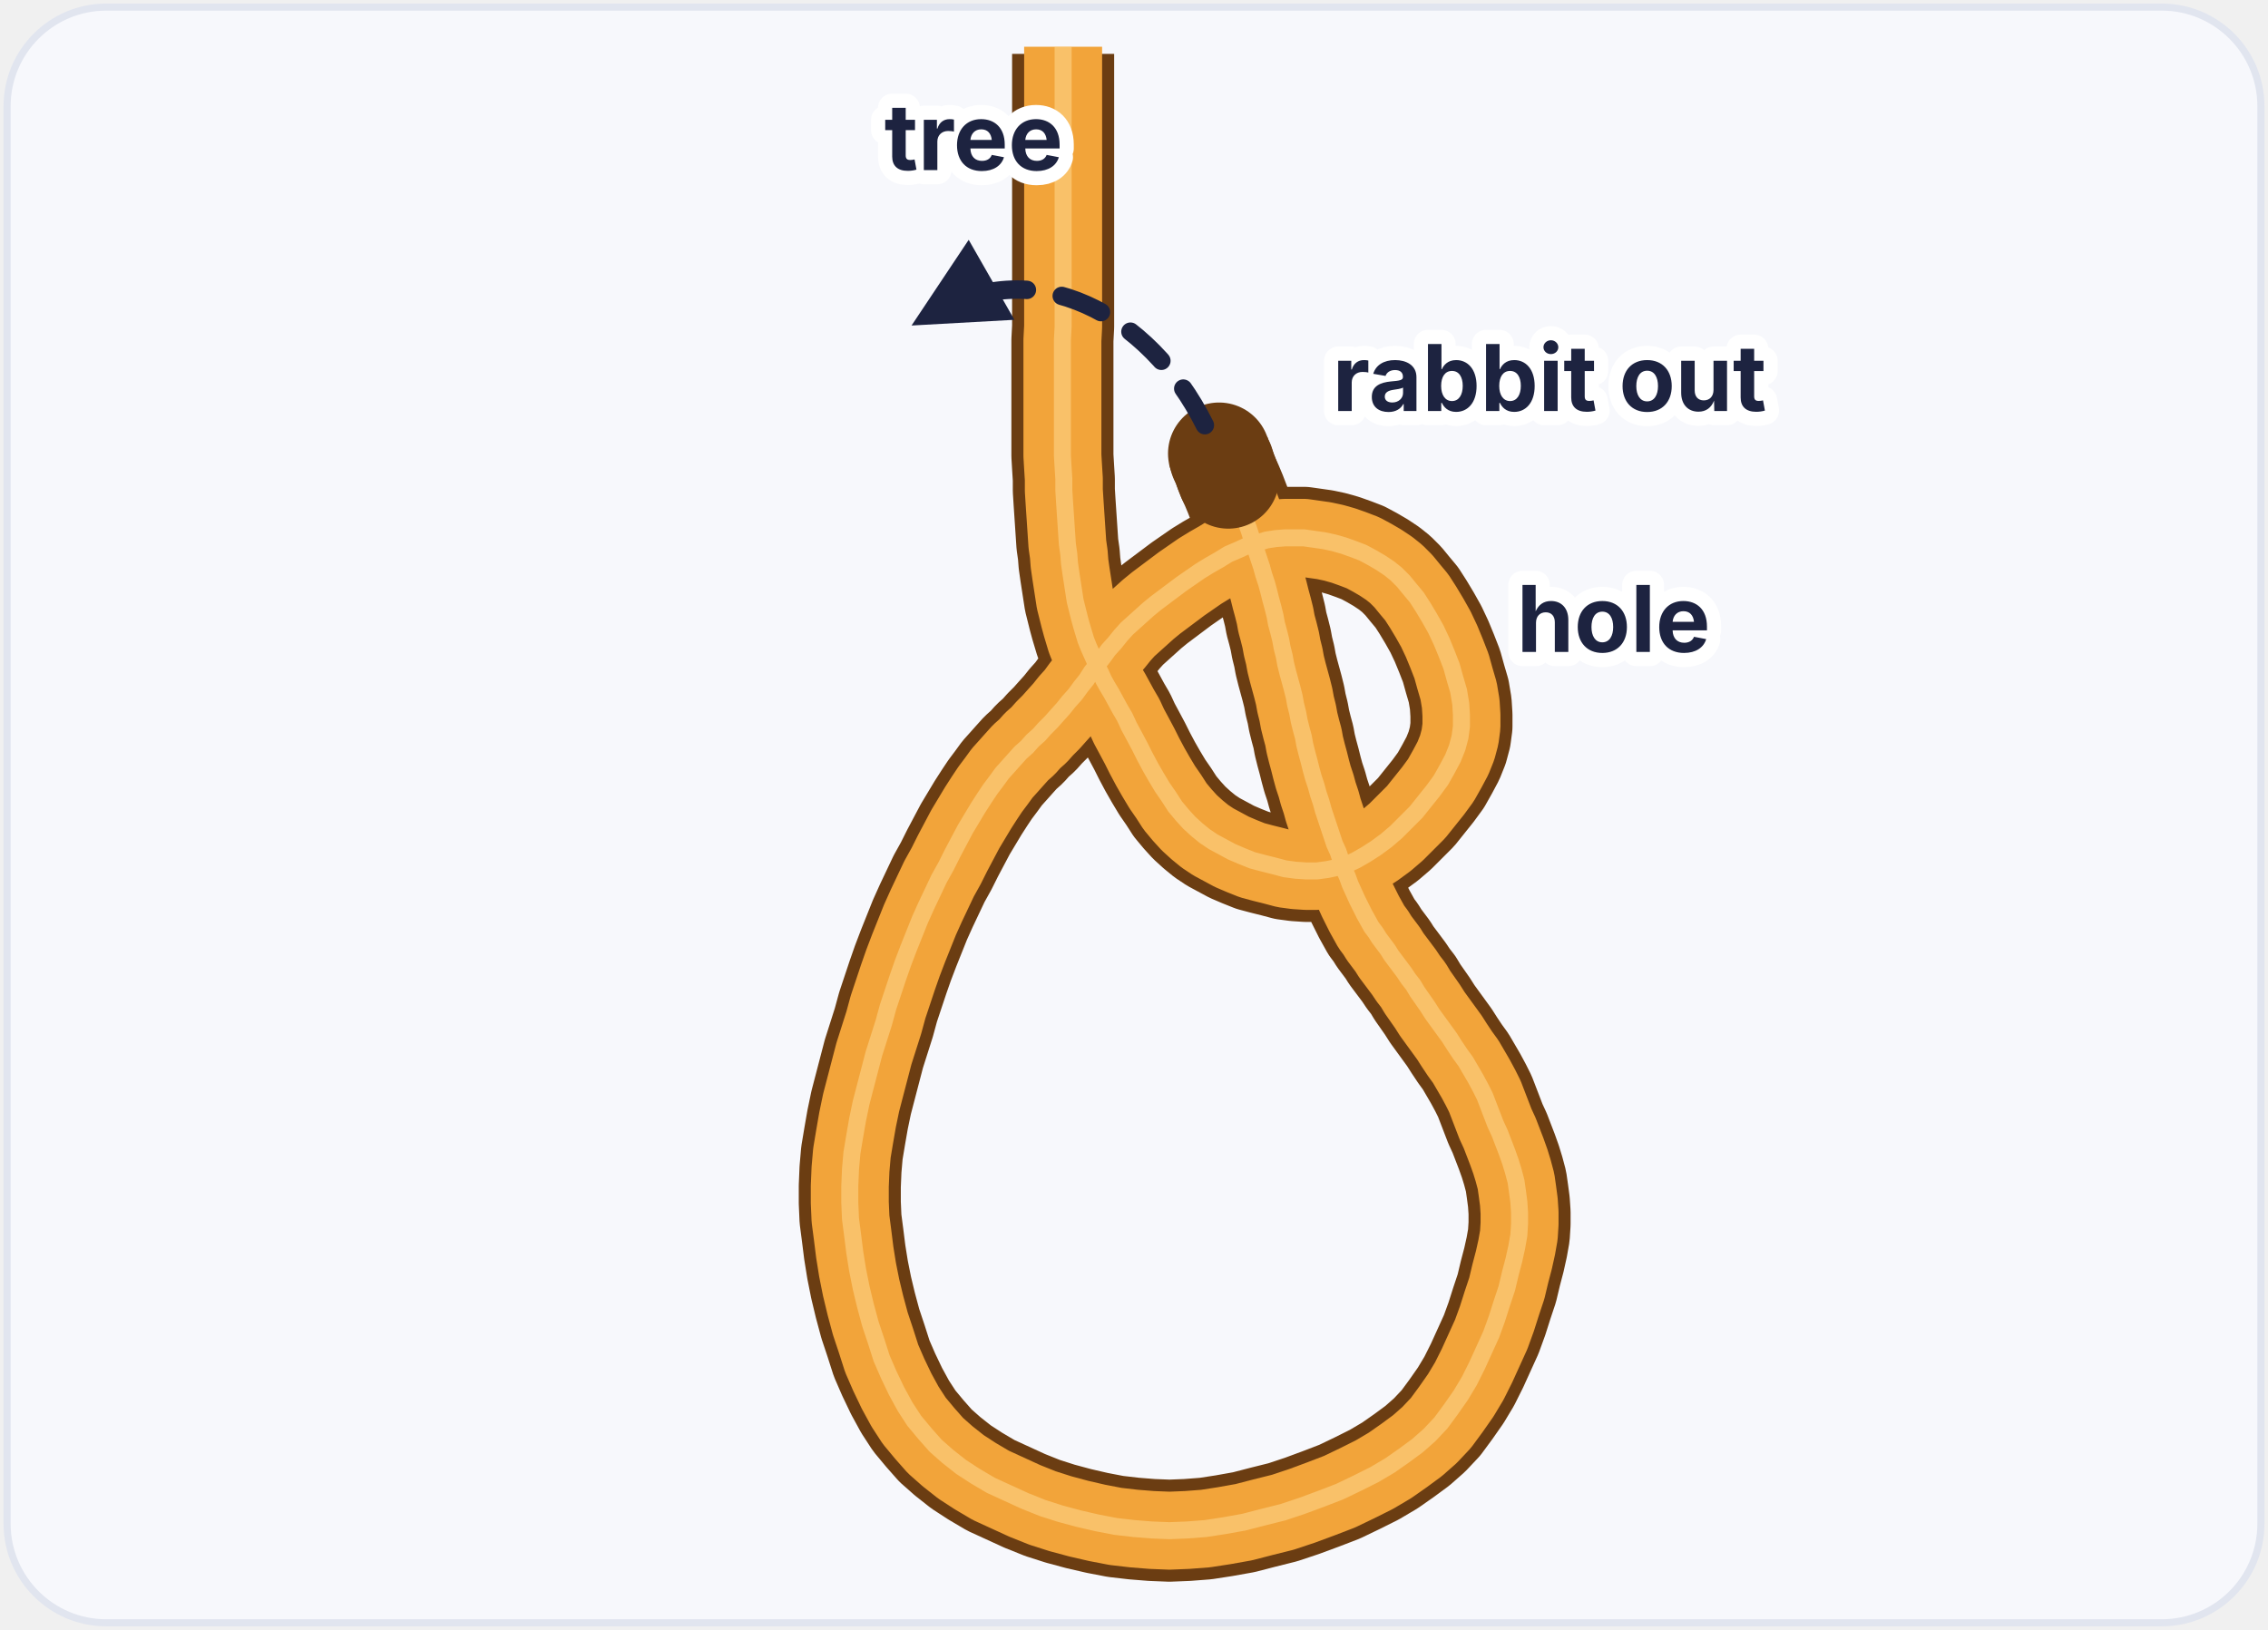
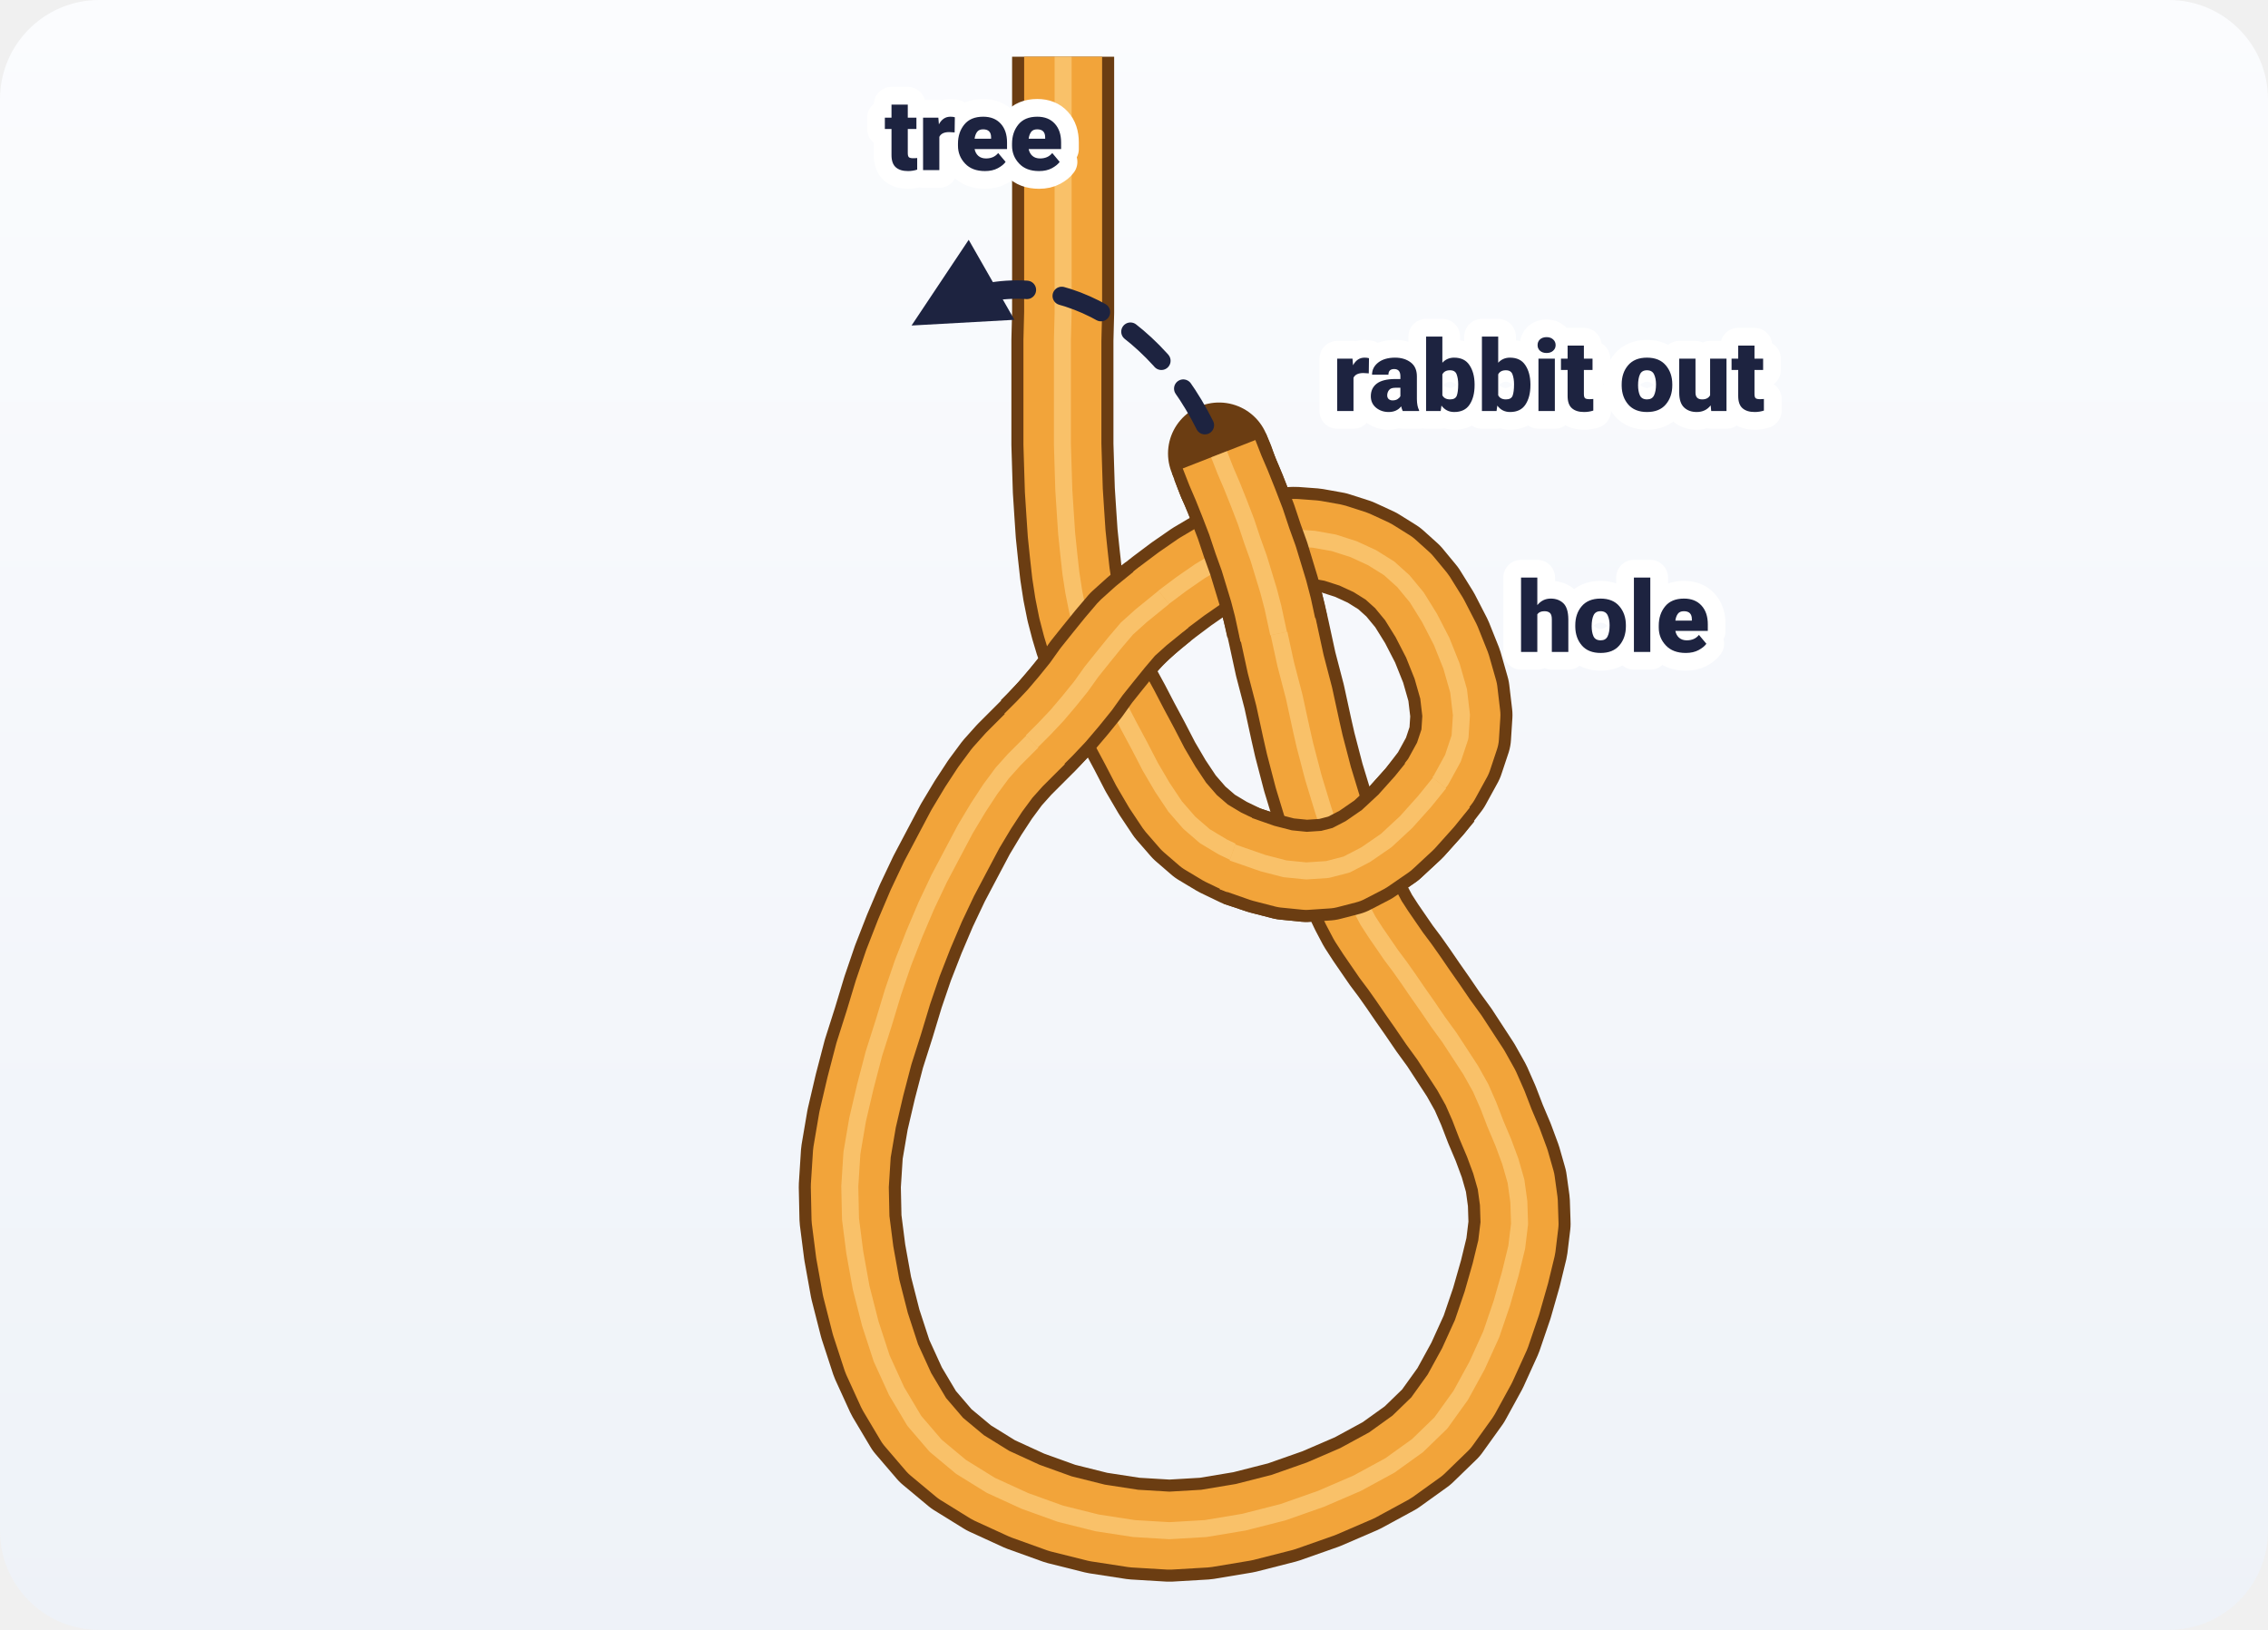
<svg xmlns="http://www.w3.org/2000/svg" viewBox="0 0 320 230" role="img" aria-label="Bowline step 2: the end comes up through the hole from underneath">
  <defs>
    <marker id="ah" viewBox="0 0 10 10" refX="7" refY="5" markerWidth="5" markerHeight="5" orient="auto-start-reverse">
      <path d="M0 0 L10 5 L0 10 z" fill="#1d2340" />
    </marker>
-     <style>.lb{font:700 13px system-ui,-apple-system,sans-serif;fill:#1d2340;paint-order:stroke;stroke:#fff;stroke-width:4px;stroke-linejoin:round}</style>
+     <style>.lb{font:800 14px system-ui,-apple-system,"Segoe UI",Roboto,sans-serif;fill:#1d2340;paint-order:stroke;stroke:#fff;stroke-width:5px;stroke-linejoin:round}</style>
+     <linearGradient id="bg" x1="0" y1="0" x2="0" y2="1">
+       <stop offset="0" stop-color="#fbfcfe" />
+       <stop offset="1" stop-color="#eef2f8" />
+     </linearGradient>
  </defs>
-   <rect x="1" y="1" width="318" height="228" rx="14" fill="#f7f8fc" stroke="#e1e5ef" />
+   <rect x="0" y="0" width="320" height="230" rx="14" fill="url(#bg)" />
  <g stroke-linecap="butt" stroke-linejoin="round" fill="none">
-     <path d="M150.0 7.6 150.0 9.3 150.0 10.9 150.0 12.8 150.0 15.0 150.0 17.3 150.0 19.8 150.0 22.4 150.0 25.0 150.0 27.7 150.0 30.4 150.0 33.0 150.0 35.5 150.0 37.8 150.0 40.0 150.0 42.1 150.0 44.1 150.0 46.1 149.9 48.0 149.9 50.0 149.9 51.9 149.9 53.8 149.9 55.6 149.9 57.4 149.9 59.2 149.9 60.9 149.9 62.7 149.9 64.3 150.0 66.0 150.1 67.6 150.1 69.2 150.2 70.8 150.3 72.3 150.4 73.8 150.5 75.3 150.6 76.8 150.8 78.2 150.9 79.5 151.1 80.9 151.3 82.2 151.5 83.5 151.7 84.8 152.0 86.0 152.3 87.2 152.6 88.3 152.9 89.3 153.2 90.3 153.6 91.3 154.0 92.2 154.4 93.1 154.8 94.0 155.3 95.0 155.7 95.9 156.2 96.8 156.8 97.8 157.4 98.9 158.0 100.0 158.7 101.2 159.3 102.5 160.0 103.8 160.8 105.3 161.5 106.7 162.3 108.2 163.1 109.6 164.0 111.1 164.9 112.4 165.8 113.8 166.8 115.0 167.8 116.1 168.9 117.1 170.0 118.0 171.2 118.8 172.5 119.5 173.8 120.2 175.2 120.8 176.7 121.4 178.2 121.8 179.8 122.2 181.3 122.6 182.8 122.8 184.3 122.9 185.8 122.9 187.3 122.7 188.7 122.4 190.0 122.0 191.3 121.4 192.7 120.6 194.1 119.7 195.6 118.6 197.0 117.4 198.4 116.0 199.8 114.6 201.0 113.1 202.2 111.6 203.3 110.1 204.2 108.5 205.0 107.0 205.6 105.5 206.0 104.0 206.2 102.5 206.2 100.9 206.1 99.3 205.8 97.5 205.3 95.8 204.8 94.0 204.1 92.2 203.4 90.5 202.6 88.8 201.7 87.2 200.8 85.7 199.9 84.3 198.9 83.1 198.0 82.0 197.0 81.0 196.0 80.2 194.8 79.4 193.6 78.7 192.3 78.0 191.0 77.5 189.6 77.0 188.2 76.6 186.8 76.3 185.4 76.1 184.0 75.9 182.7 75.9 181.3 75.9 180.0 76.0 178.7 76.2 177.4 76.6 176.0 77.0 174.7 77.6 173.3 78.2 172.0 79.0 170.6 79.8 169.3 80.6 168.0 81.5 166.7 82.4 165.5 83.3 164.3 84.2 163.1 85.1 162.0 86.0 161.0 86.9 160.0 87.8 159.0 88.7 158.1 89.7 157.3 90.7 156.4 91.7 155.6 92.8 154.8 93.8 154.0 94.8 153.3 95.9 152.5 96.9 151.7 98.0 150.8 99.0 150.0 100.0 149.1 101.0 148.3 101.9 147.4 102.8 146.6 103.7 145.7 104.5 144.9 105.4 144.0 106.2 143.1 107.2 142.3 108.1 141.4 109.1 140.6 110.2 139.7 111.4 138.9 112.6 138.0 114.0 137.1 115.5 136.2 117.0 135.3 118.7 134.4 120.4 133.5 122.2 132.5 124.0 131.6 125.9 130.7 127.8 129.8 129.8 129.0 131.8 128.2 133.8 127.4 135.9 126.7 137.9 126.0 140.0 125.3 142.1 124.7 144.3 124.0 146.5 123.3 148.7 122.7 151.0 122.1 153.3 121.5 155.6 121.0 158.0 120.6 160.3 120.2 162.7 120.0 165.0 119.9 167.4 119.9 169.7 120.0 172.0 120.3 174.3 120.6 176.7 121.0 179.2 121.5 181.7 122.1 184.2 122.8 186.8 123.6 189.2 124.4 191.7 125.4 194.0 126.5 196.3 127.7 198.5 129.0 200.5 130.5 202.3 132.0 204.0 133.7 205.5 135.6 207.0 137.6 208.3 139.8 209.6 142.2 210.7 144.6 211.8 147.1 212.8 149.6 213.6 152.2 214.3 154.8 214.9 157.4 215.4 160.0 215.7 162.5 215.9 165.0 216.0 167.5 215.9 170.1 215.7 172.7 215.3 175.5 214.8 178.2 214.1 181.0 213.4 183.7 212.5 186.4 211.5 189.0 210.5 191.5 209.3 193.9 208.1 196.1 206.8 198.1 205.4 200.0 204.0 201.7 202.5 203.3 200.8 204.7 198.9 206.1 196.9 207.3 194.9 208.4 192.7 209.4 190.5 210.4 188.3 211.2 186.1 211.9 183.9 212.6 181.8 213.1 179.7 213.6 177.8 214.0 176.0 214.3 174.3 214.4 172.7 214.4 171.1 214.3 169.6 214.1 168.1 213.9 166.7 213.5 165.2 213.1 163.9 212.6 162.5 212.1 161.2 211.6 159.9 211.0 158.6 210.5 157.3 210.0 156.0 209.5 154.7 208.9 153.5 208.2 152.2 207.5 151.0 206.8 149.8 206.0 148.7 205.2 147.5 204.5 146.4 203.7 145.3 202.9 144.2 202.1 143.1 201.4 142.0 200.7 141.0 200.0 140.0 199.4 139.0 198.7 138.1 198.1 137.2 197.5 136.4 196.9 135.6 196.3 134.8 195.8 134.0 195.2 133.2 194.6 132.4 194.1 131.6 193.5 130.8 193.0 129.9 192.5 129.0 192.0 128.0 191.5 127.0 191.0 125.9 190.5 124.8 190.1 123.7 189.6 122.6 189.2 121.4 188.8 120.2 188.3 119.1 187.9 117.9 187.5 116.7 187.1 115.5 186.7 114.3 186.4 113.2 186.0 112.0 185.7 110.9 185.3 109.7 185.0 108.6 184.7 107.4 184.4 106.3 184.1 105.1 183.9 104.0 183.6 102.9 183.3 101.7 183.1 100.6 182.8 99.4 182.6 98.3 182.3 97.1 182.0 96.0 181.7 94.9 181.4 93.7 181.2 92.6 180.9 91.4 180.7 90.3 180.4 89.1 180.1 88.0 179.9 86.9 179.6 85.7 179.3 84.6 179.0 83.4 178.7 82.3 178.3 81.1 178.0 80.0 177.6 78.8 177.2 77.6 176.7 76.3 176.3 75.0 175.8 73.6 175.3 72.3 174.8 71.0 174.3 69.7 173.8 68.5 173.3 67.4 172.9 66.4 172.6 65.4 172.2 64.7 171.9 63.6" stroke="#6b3d12" stroke-width="14.4" />
+     <path d="M150.0 8.0 150.0 10.9 150.0 15.0 150.0 19.8 150.0 25.0 150.0 30.4 150.0 35.5 150.0 40.0 150.0 44.1 149.9 48.0 149.9 51.9 149.9 55.6 149.9 59.2 149.9 62.7 150.0 66.0 150.1 69.2 150.3 72.3 150.5 75.3 150.8 78.2 151.1 80.9 151.5 83.5 152.0 86.0 152.6 88.3 153.2 90.3 154.0 92.2 154.8 94.0 155.7 95.9 156.8 97.8 158.0 100.0 159.3 102.5 160.8 105.3 162.3 108.2 164.0 111.1 165.8 113.8 167.8 116.1 170.0 118.0 172.5 119.5 175.2 120.8 178.2 121.8 181.3 122.6 184.3 122.9 187.3 122.7 190.0 122.0 192.7 120.6 195.6 118.6 198.4 116.0 201.0 113.1 203.3 110.1 205.0 107.0 206.0 104.0 206.2 100.9 205.8 97.5 204.8 94.0 203.4 90.5 201.7 87.2 199.9 84.3 198.0 82.0 196.0 80.2 193.6 78.7 191.0 77.5 188.2 76.6 185.4 76.1 182.7 75.9 180.0 76.0 177.4 76.6 174.7 77.6 172.0 79.0 169.3 80.6 166.7 82.4 164.3 84.2 162.0 86.0 160.0 87.8 158.1 89.7 156.4 91.7 154.8 93.8 153.3 95.9 151.7 98.0 150.0 100.0 148.3 101.9 146.6 103.7 144.9 105.4 143.1 107.2 141.4 109.1 139.7 111.4 138.0 114.0 136.2 117.0 134.4 120.4 132.5 124.0 130.7 127.8 129.0 131.8 127.4 135.9 126.0 140.0 124.7 144.3 123.3 148.7 122.1 153.3 121.0 158.0 120.2 162.7 119.9 167.4 120.0 172.0 120.6 176.7 121.5 181.7 122.8 186.8 124.4 191.7 126.5 196.3 129.0 200.5 132.0 204.0 135.6 207.0 139.8 209.6 144.6 211.8 149.6 213.6 154.8 214.9 160.0 215.7 165.0 216.0 170.1 215.7 175.5 214.8 181.0 213.4 186.4 211.5 191.5 209.3 196.1 206.8 200.0 204.0 203.3 200.8 206.1 196.9 208.4 192.7 210.4 188.3 211.9 183.9 213.1 179.7 214.0 176.0 214.4 172.7 214.3 169.6 213.9 166.7 213.1 163.9 212.1 161.2 211.0 158.6 210.0 156.0 208.9 153.5 207.5 151.0 206.0 148.7 204.5 146.4 202.9 144.2 201.4 142.0 200.0 140.0 198.7 138.1 197.5 136.4 196.3 134.8 195.2 133.2 194.1 131.6 193.0 129.9 192.0 128.0 191.0 125.9 190.1 123.7 189.2 121.4 188.3 119.1 187.5 116.7 186.7 114.3 186.0 112.0 185.3 109.7 184.7 107.4 184.1 105.1 183.6 102.9 183.1 100.6 182.6 98.3 182.0 96.0 181.4 93.7 180.9 91.4 180.4 89.1 179.9 86.9 179.3 84.6 178.7 82.3 178.0 80.0 177.2 77.6 176.3 75.0 175.3 72.3 174.3 69.7 173.3 67.4 172.6 65.4 172.0 64.0" stroke="#6b3d12" stroke-width="14.4" />
    <defs>
-       <path id="r0" d="M150.0 6.6 150.0 9.3 150.0 10.9 150.0 12.8 150.0 15.0 150.0 17.3 150.0 19.8 150.0 22.4 150.0 25.0 150.0 27.7 150.0 30.4 150.0 33.0 150.0 35.5 150.0 37.8 150.0 40.0 150.0 42.1 150.0 44.1 150.0 46.1 149.9 48.0 149.9 50.0 149.9 51.9 149.9 53.8 149.9 55.6 149.9 57.4 149.9 59.2 149.9 60.9 149.9 62.7 149.9 64.3 150.0 66.0 150.1 67.6 150.1 69.2 150.2 70.8 150.3 72.3 150.4 73.8 150.5 75.3 150.6 76.8 150.8 78.2 150.9 79.5 151.1 80.9 151.3 82.2 151.5 83.5 151.7 84.8 152.0 86.0 152.3 87.2 152.6 88.3 152.9 89.3 153.2 90.3 153.6 91.3 154.0 92.2 154.4 93.1 154.8 94.0 155.3 95.0 155.7 95.9 156.2 96.8 156.8 97.8 157.4 98.9 158.0 100.0 158.7 101.2 159.3 102.5 160.0 103.8 160.8 105.3 161.5 106.7 162.3 108.2 163.1 109.6 164.0 111.1 164.9 112.4 165.8 113.8 166.8 115.0 167.8 116.1 168.9 117.1 170.0 118.0 171.2 118.8 172.5 119.5 173.8 120.2 175.2 120.8 176.7 121.4 178.2 121.8 179.8 122.2 181.3 122.6 182.8 122.8 184.3 122.9 185.8 122.9 187.3 122.7 188.7 122.4 190.0 122.0 191.3 121.4 192.7 120.6 194.1 119.7 195.6 118.6 197.0 117.4 198.4 116.0 199.8 114.6 201.0 113.1 202.2 111.6 203.3 110.1 204.2 108.5 205.0 107.0 205.6 105.5 206.0 104.0 206.2 102.5 206.2 100.9 206.1 99.3 205.8 97.5 205.3 95.8 204.8 94.0 204.1 92.2 203.4 90.5 202.6 88.8 201.7 87.2 200.8 85.7 199.9 84.3 198.9 83.1 198.0 82.0 197.0 81.0 196.0 80.2 194.8 79.4 193.6 78.7 192.3 78.0 191.0 77.5 189.6 77.0 188.2 76.6 186.8 76.3 185.4 76.1 184.0 75.9 182.7 75.9 181.3 75.9 180.0 76.0 178.7 76.2 177.4 76.6 176.0 77.0 174.7 77.6 173.3 78.2 172.0 79.0 170.6 79.8 169.3 80.6 168.0 81.5 166.7 82.4 165.5 83.3 164.3 84.2 163.1 85.1 162.0 86.0 161.0 86.9 160.0 87.8 159.0 88.7 158.1 89.7 157.3 90.7 156.4 91.7 155.6 92.8 154.8 93.8 154.0 94.8 153.3 95.9 152.5 96.9 151.7 98.0 150.8 99.0 150.0 100.0 149.1 101.0 148.3 101.9 147.4 102.8 146.6 103.7 145.7 104.5 144.9 105.4 144.0 106.2 143.1 107.2 142.3 108.1 141.4 109.1 140.6 110.2 139.7 111.4 138.9 112.6 138.0 114.0 137.1 115.5 136.2 117.0 135.3 118.7 134.4 120.4 133.5 122.2 132.5 124.0 131.6 125.9 130.7 127.8 129.8 129.8 129.0 131.8 128.2 133.8 127.4 135.9 126.7 137.9 126.0 140.0 125.3 142.1 124.7 144.3 124.0 146.5 123.3 148.7 122.7 151.0 122.1 153.3 121.5 155.6 121.0 158.0 120.6 160.3 120.2 162.7 120.0 165.0 119.9 167.4 119.9 169.7 120.0 172.0 120.3 174.3 120.6 176.7 121.0 179.2 121.5 181.7 122.1 184.2 122.8 186.8 123.6 189.2 124.4 191.7 125.4 194.0 126.5 196.3 127.7 198.5 129.0 200.5 130.5 202.3 132.0 204.0 133.7 205.5 135.6 207.0 137.6 208.3 139.8 209.6 142.2 210.7 144.6 211.8 147.1 212.8 149.6 213.6 152.2 214.3 154.8 214.9 157.4 215.4 160.0 215.7 162.5 215.9 165.0 216.0 167.5 215.9 170.1 215.7 172.7 215.3 175.5 214.8 178.2 214.1 181.0 213.4 183.7 212.5 186.4 211.5 189.0 210.5 191.5 209.3 193.9 208.1 196.1 206.8 198.1 205.4 200.0 204.0 201.7 202.5 203.3 200.8 204.7 198.9 206.1 196.9 207.3 194.9 208.4 192.7 209.4 190.5 210.4 188.3 211.2 186.1 211.9 183.9 212.6 181.8 213.1 179.7 213.6 177.8 214.0 176.0 214.3 174.3 214.4 172.7 214.4 171.1 214.3 169.6 214.1 168.1 213.9 166.7 213.5 165.2 213.1 163.9 212.6 162.5 212.1 161.2 211.6 159.9 211.0 158.6 210.5 157.3 210.0 156.0 209.5 154.7 208.9 153.5 208.2 152.2 207.5 151.0 206.8 149.8 206.0 148.7 205.2 147.5 204.5 146.4 203.7 145.3 202.9 144.2 202.1 143.1 201.4 142.0 200.7 141.0 200.0 140.0 199.4 139.0 198.7 138.1 198.1 137.2 197.5 136.4 196.9 135.6 196.3 134.8 195.8 134.0 195.2 133.2 194.6 132.4 194.1 131.6 193.5 130.8 193.0 129.9 192.5 129.0 192.0 128.0 191.5 127.0 191.0 125.9 190.5 124.8 190.1 123.7 189.6 122.6 189.2 121.4 188.8 120.2 188.3 119.1 187.9 117.9 187.5 116.7 187.1 115.5 186.7 114.3 186.4 113.2 186.0 112.0 185.7 110.9 185.3 109.7 185.0 108.6 184.7 107.4 184.4 106.3 184.1 105.1 183.9 104.0 183.6 102.9 183.3 101.7 183.1 100.6 182.8 99.4 182.6 98.3 182.3 97.1 182.0 96.0 181.7 94.9 181.4 93.7 181.2 92.6 180.9 91.4 180.7 90.3 180.4 89.1 180.1 88.0 179.9 86.9 179.6 85.7 179.3 84.6 179.0 83.4 178.7 82.3 178.3 81.1 178.0 80.0 177.6 78.8 177.2 77.6 176.7 76.3 176.3 75.0 175.8 73.6 175.3 72.3 174.8 71.0 174.3 69.7 173.8 68.5 173.3 67.4 172.9 66.4 172.6 65.4 172.2 64.7 171.5 62.7" />
+       <path id="p1" d="M150.0 8.0 150.0 10.9 150.0 15.0 150.0 19.8 150.0 25.0 150.0 30.4 150.0 35.5 150.0 40.0 150.0 44.1 149.9 48.0 149.9 51.9 149.9 55.6 149.9 59.2 149.9 62.7 150.0 66.0 150.1 69.2 150.3 72.3 150.5 75.3 150.8 78.2 151.1 80.9 151.5 83.5 152.0 86.0 152.6 88.3 153.2 90.3 154.0 92.2 154.8 94.0 155.7 95.9 156.8 97.8 158.0 100.0 159.3 102.5 160.8 105.3 162.3 108.2 164.0 111.1 165.8 113.8 167.8 116.1 170.0 118.0 172.5 119.5 175.2 120.8 178.2 121.8 181.3 122.6 184.3 122.9 187.3 122.7 190.0 122.0 192.7 120.6 195.6 118.6 198.4 116.0 201.0 113.1 203.3 110.1 205.0 107.0 206.0 104.0 206.2 100.9 205.8 97.5 204.8 94.0 203.4 90.5 201.7 87.2 199.9 84.3 198.0 82.0 196.0 80.2 193.6 78.7 191.0 77.5 188.2 76.6 185.4 76.1 182.7 75.9 180.0 76.0 177.4 76.6 174.7 77.6 172.0 79.0 169.3 80.6 166.7 82.4 164.3 84.2 162.0 86.0 160.0 87.8 158.1 89.7 156.4 91.7 154.8 93.8 153.3 95.9 151.7 98.0 150.0 100.0 148.3 101.9 146.6 103.7 144.9 105.4 143.1 107.2 141.4 109.1 139.7 111.4 138.0 114.0 136.2 117.0 134.4 120.4 132.5 124.0 130.7 127.8 129.0 131.8 127.4 135.9 126.0 140.0 124.7 144.3 123.3 148.7 122.1 153.3 121.0 158.0 120.2 162.7 119.9 167.4 120.0 172.0 120.6 176.7 121.5 181.7 122.8 186.8 124.4 191.7 126.5 196.3 129.0 200.5 132.0 204.0 135.6 207.0 139.8 209.6 144.6 211.8 149.6 213.6 154.8 214.9 160.0 215.7 165.0 216.0 170.1 215.7 175.5 214.8 181.0 213.4 186.4 211.5 191.5 209.3 196.1 206.8 200.0 204.0 203.3 200.8 206.1 196.9 208.4 192.7 210.4 188.3 211.9 183.9 213.1 179.7 214.0 176.0 214.4 172.7 214.3 169.6 213.9 166.7 213.1 163.9 212.1 161.2 211.0 158.6 210.0 156.0 208.9 153.5 207.5 151.0 206.0 148.7 204.5 146.4 202.9 144.2 201.4 142.0 200.0 140.0 198.7 138.1 197.5 136.4 196.3 134.8 195.2 133.2 194.1 131.6 193.0 129.9 192.0 128.0 191.0 125.9 190.1 123.7 189.2 121.4 188.3 119.1 187.5 116.7 186.7 114.3 186.0 112.0 185.3 109.7 184.7 107.4 184.1 105.1 183.6 102.9 183.1 100.6 182.6 98.3 182.0 96.0 181.4 93.7 180.9 91.4 180.4 89.1 179.9 86.9 179.3 84.6 178.7 82.3 178.0 80.0 177.2 77.6 176.3 75.0 175.3 72.3 174.3 69.7 173.3 67.4 172.6 65.4 172.0 64.0" />
    </defs>
-     <use href="#r0" stroke="#f2a43a" stroke-width="11.0" />
-     <use href="#r0" stroke="#ffd890" stroke-width="2.4" stroke-opacity=".55" />
+     <use href="#p1" stroke="#f2a43a" stroke-width="11.0" />
+     <use href="#p1" stroke="#ffd890" stroke-width="2.4" stroke-opacity=".55" />
    <line x1="173.3" y1="67.4" x2="172.0" y2="64.0" stroke="#6b3d12" stroke-width="14.4" stroke-linecap="round" />
+     <path d="M174.9 120.7 178.2 121.8 181.3 122.6 184.3 122.9 187.3 122.7 190.0 122.0 192.7 120.6 195.6 118.6 198.4 116.0 201.0 113.1 202.5 111.3" stroke="#6b3d12" stroke-width="14.4" />
+     <defs>
+       <path id="p2" d="M173.9 120.3 178.2 121.8 181.3 122.6 184.3 122.9 187.3 122.7 190.0 122.0 192.7 120.6 195.6 118.6 198.4 116.0 201.0 113.1 203.1 110.5" />
+     </defs>
+     <use href="#p2" stroke="#f2a43a" stroke-width="11.0" />
+     <use href="#p2" stroke="#ffd890" stroke-width="2.4" stroke-opacity=".55" />
+     <path d="M163.4 84.9 161.0 86.9 159.0 88.7 157.3 90.7 155.6 92.8 154.0 94.8 152.5 96.9 150.8 99.0 149.1 101.0 147.4 102.8 146.3 103.9" stroke="#6b3d12" stroke-width="14.4" />
+     <defs>
+       <path id="p3" d="M164.2 84.3 161.0 86.9 159.0 88.7 157.3 90.7 155.6 92.8 154.0 94.8 152.5 96.9 150.8 99.0 149.1 101.0 147.4 102.8 145.6 104.6" />
+     </defs>
+     <use href="#p3" stroke="#f2a43a" stroke-width="11.0" />
+     <use href="#p3" stroke="#ffd890" stroke-width="2.4" stroke-opacity=".55" />
+     <path d="M180.2 88.4 179.6 85.7 179.0 83.4 178.3 81.1 177.6 78.8 176.7 76.3 175.8 73.6 174.8 71.0 173.8 68.5 172.9 66.4 172.4 65.1" stroke="#6b3d12" stroke-width="14.4" />
+     <defs>
+       <path id="p4" d="M180.4 89.4 179.6 85.7 179.0 83.4 178.3 81.1 177.6 78.8 176.7 76.3 175.8 73.6 174.8 71.0 173.8 68.5 172.9 66.4 172.0 64.1" />
+     </defs>
+     <use href="#p4" stroke="#f2a43a" stroke-width="11.0" />
+     <use href="#p4" stroke="#ffd890" stroke-width="2.4" stroke-opacity=".55" />
  </g>
  <path d="M170 60 C 162 44, 146 36, 132 44" fill="none" stroke="#1d2340" stroke-width="2.6" stroke-dasharray="6 5" stroke-linecap="round" marker-end="url(#ah)" />
  <text x="150" y="24" text-anchor="end" class="lb">tree</text>
  <text x="214" y="92" text-anchor="start" class="lb">hole</text>
  <text x="188" y="58" text-anchor="start" class="lb">rabbit out</text>
</svg>
